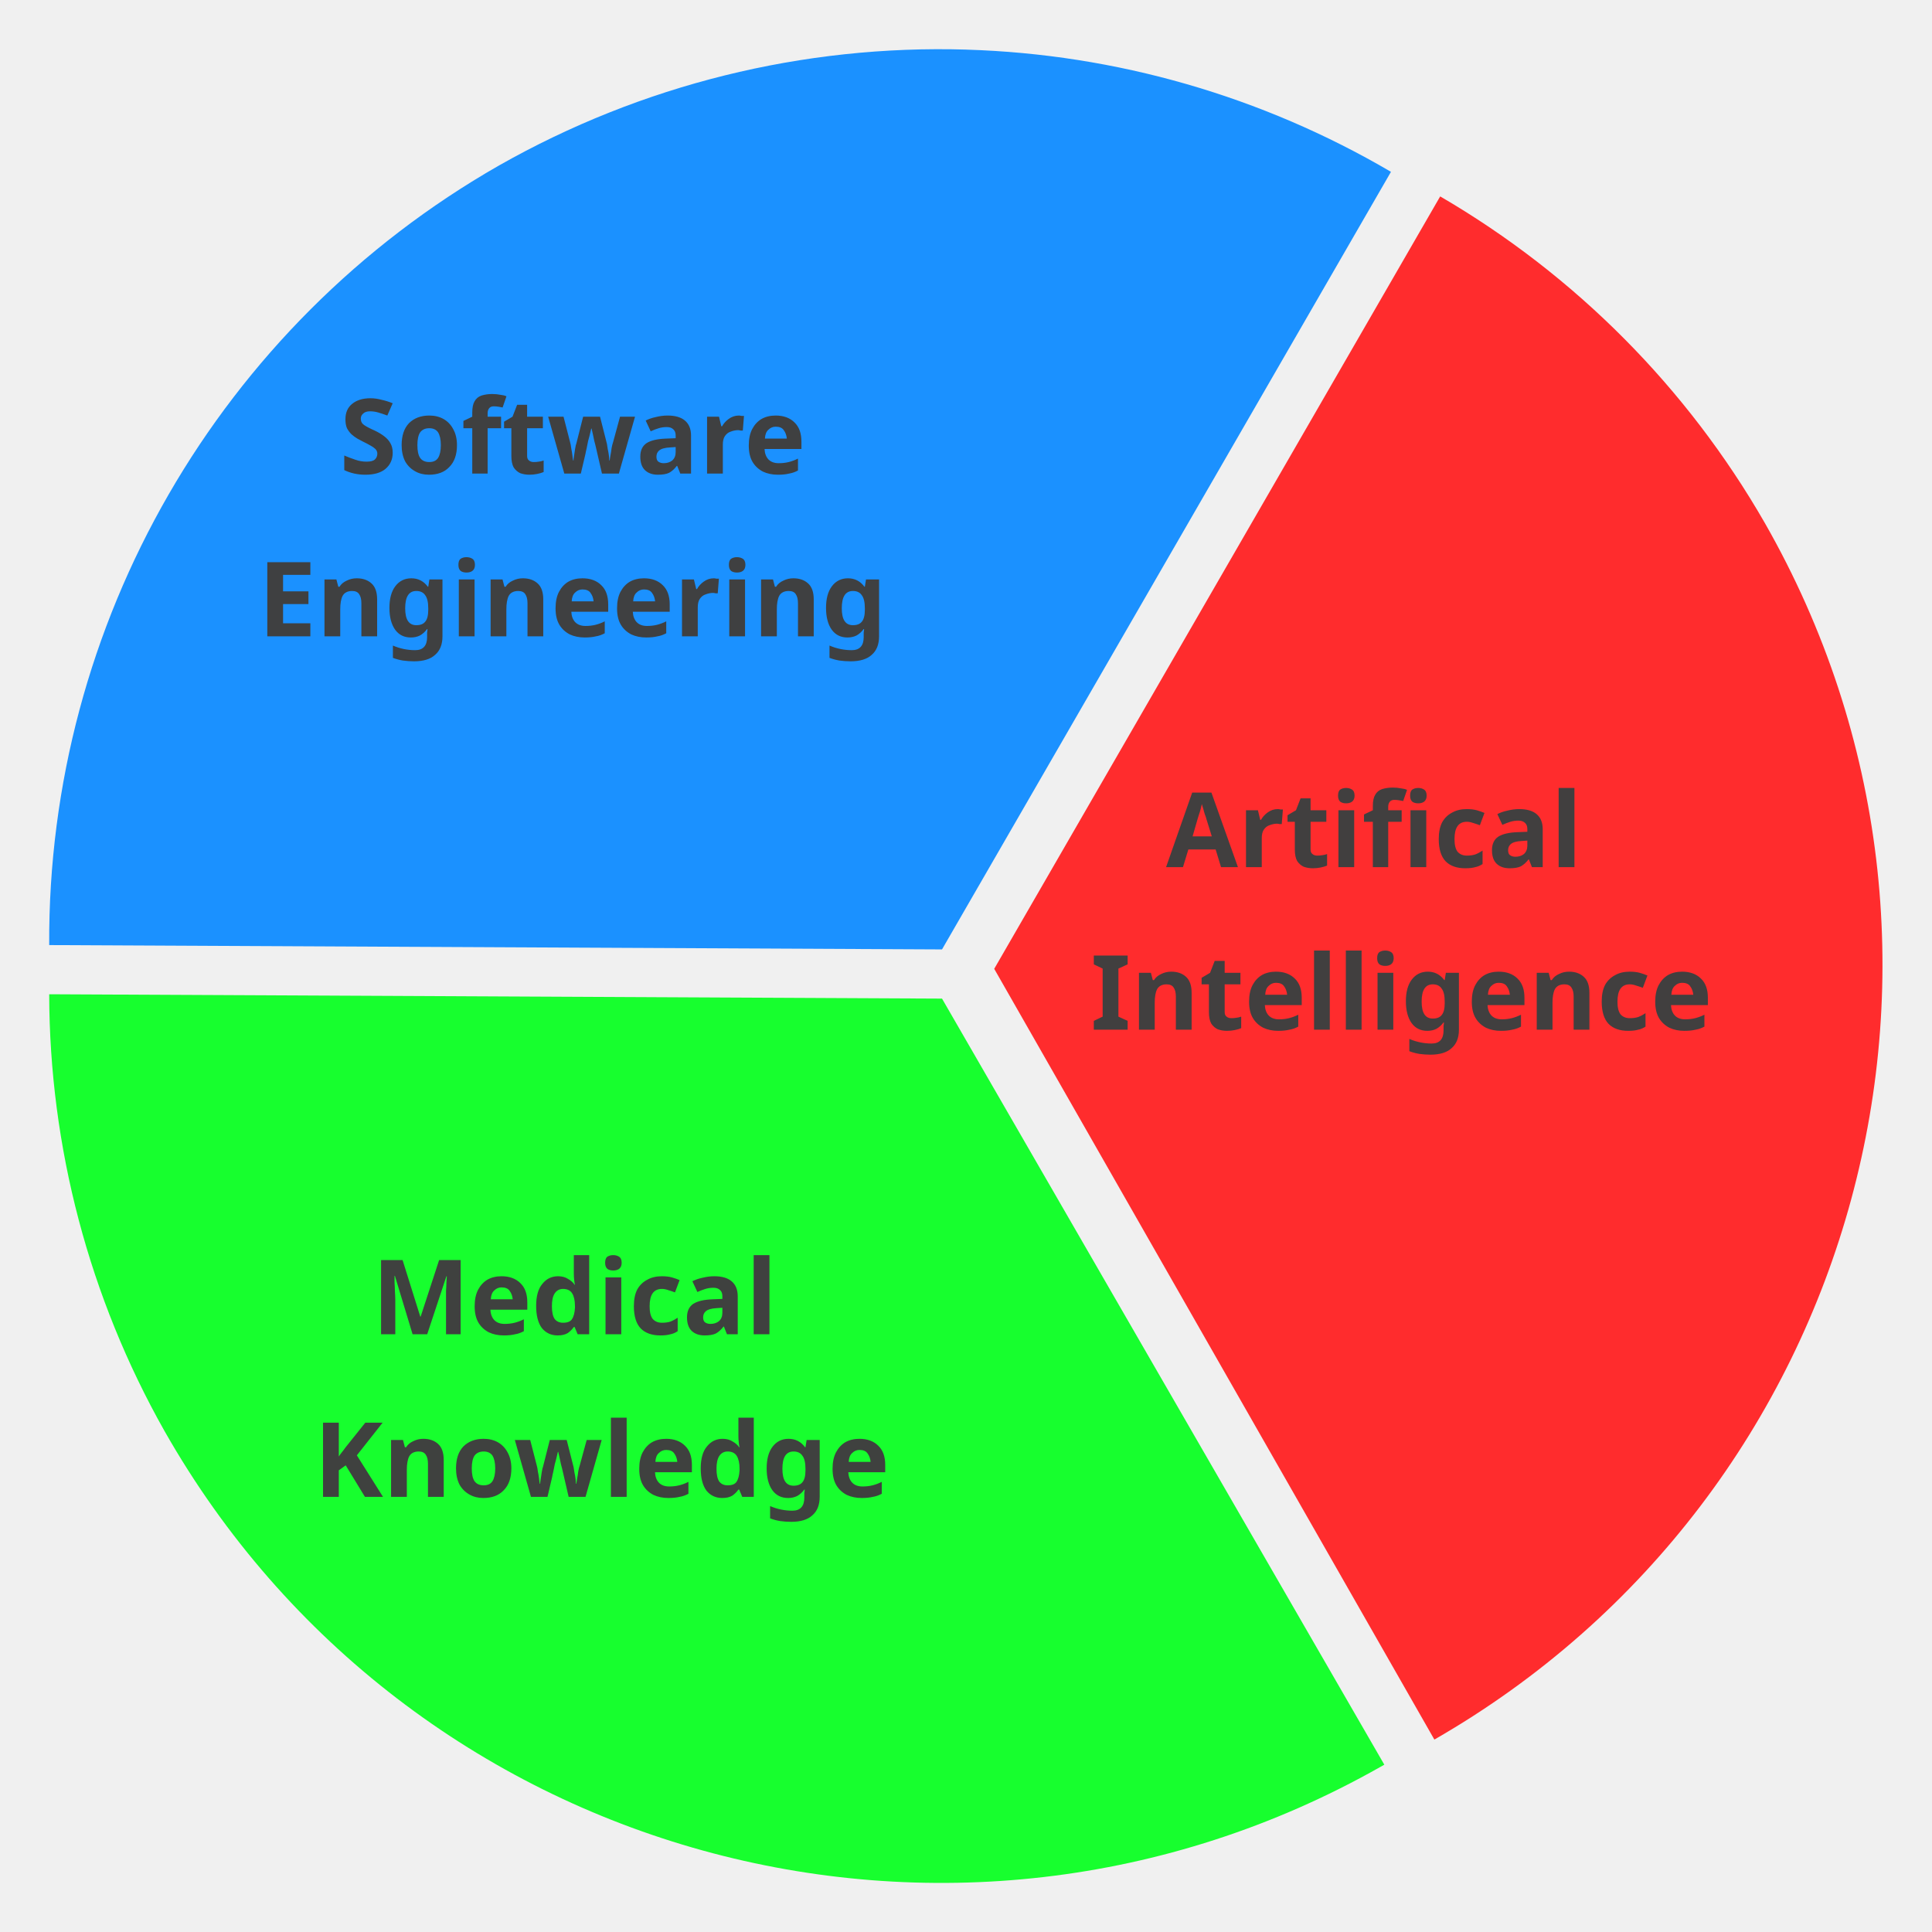
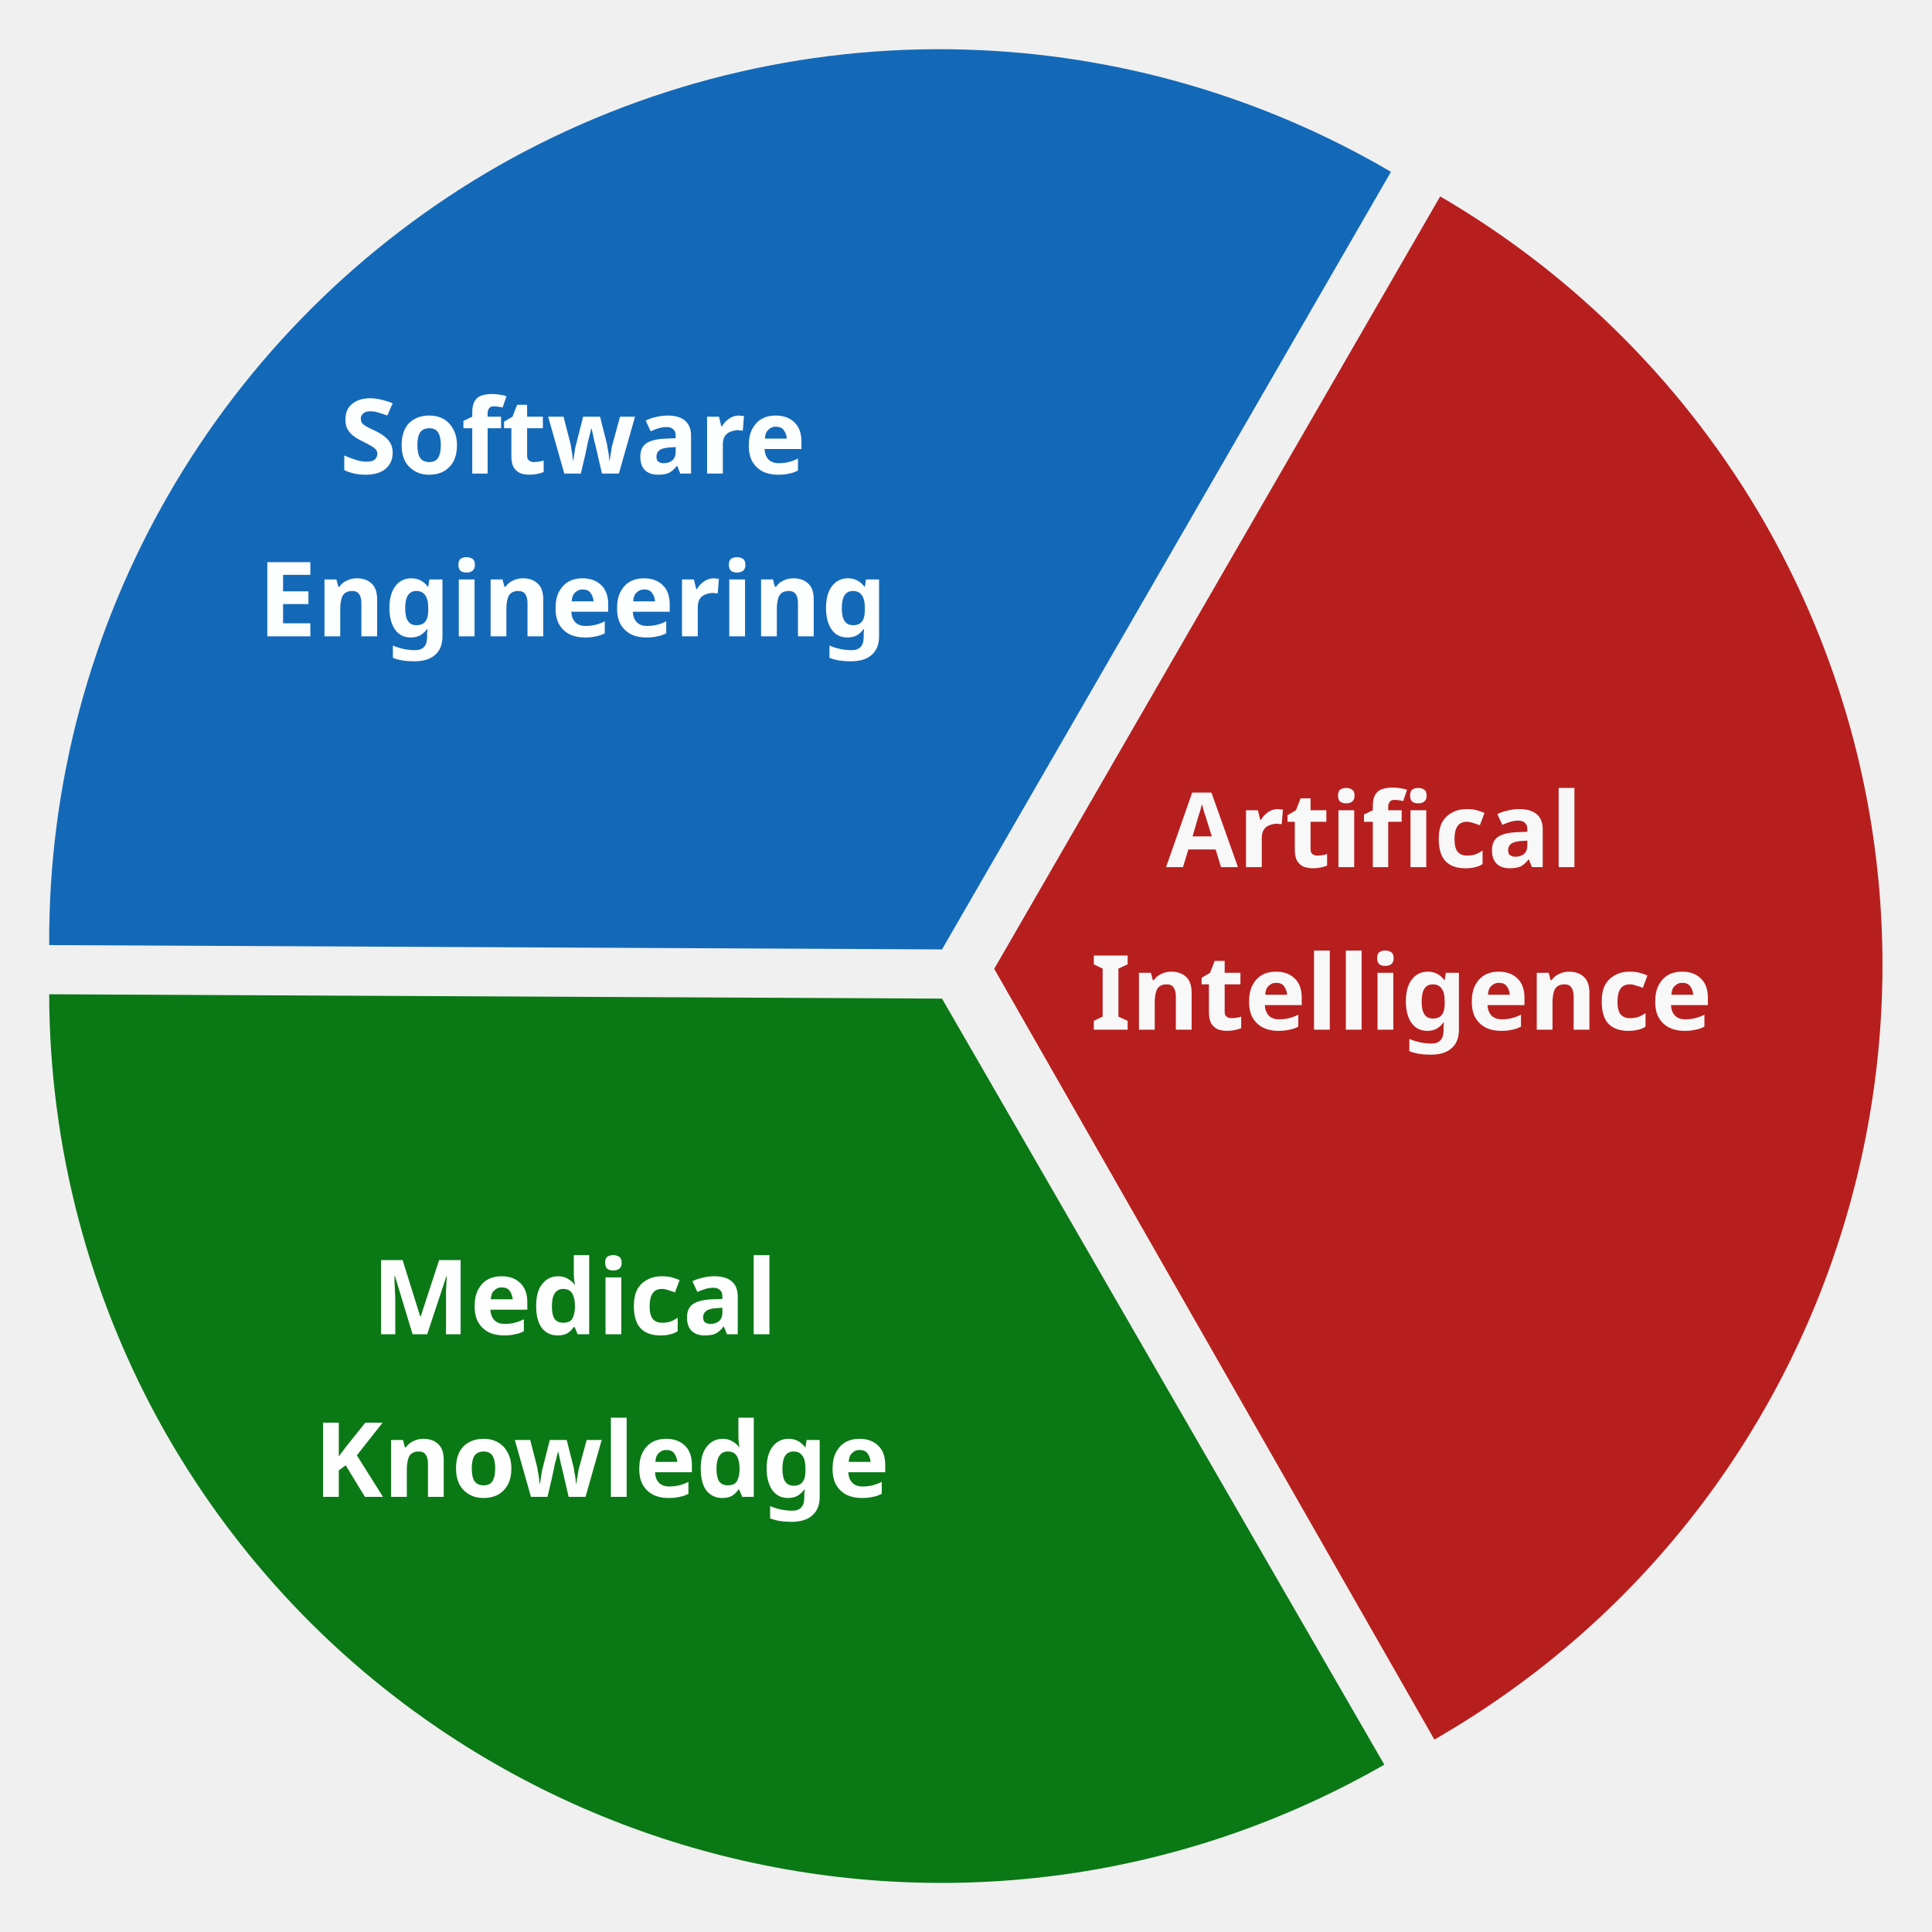
<svg xmlns="http://www.w3.org/2000/svg" width="78.527mm" height="78.546mm" viewBox="0 0 78.527 78.546" version="1.1" id="svg8">
  <defs id="defs2" />
  <g id="layer1" transform="translate(-85.312,-118.8952)">
-     <path style="color:#000000;clip-rule:nonzero;display:inline;overflow:visible;visibility:visible;opacity:1;isolation:auto;mix-blend-mode:normal;color-interpolation:sRGB;color-interpolation-filters:linearRGB;solid-color:#000000;solid-opacity:1;vector-effect:none;fill:#17ff2e;fill-opacity:1;fill-rule:nonzero;stroke:none;stroke-width:0.397;stroke-linecap:butt;stroke-linejoin:miter;stroke-miterlimit:4;stroke-dasharray:none;stroke-dashoffset:0;stroke-opacity:1;color-rendering:auto;image-rendering:auto;shape-rendering:auto;text-rendering:auto;enable-background:accumulate" d="M 141.592,190.639 123.61,159.494 87.312,159.317 a 36.286,36.286 0 0 0 4.684,17.75 36.286,36.286 0 0 0 49.426,13.668 z" id="path4548" />
-     <path style="color:#000000;clip-rule:nonzero;display:inline;overflow:visible;visibility:visible;opacity:1;isolation:auto;mix-blend-mode:normal;color-interpolation:sRGB;color-interpolation-filters:linearRGB;solid-color:#000000;solid-opacity:1;vector-effect:none;fill:#1b91ff;fill-opacity:1;fill-rule:nonzero;stroke:none;stroke-width:0.397;stroke-linecap:butt;stroke-linejoin:miter;stroke-miterlimit:4;stroke-dasharray:none;stroke-dashoffset:0;stroke-opacity:1;color-rendering:auto;image-rendering:auto;shape-rendering:auto;text-rendering:auto;enable-background:accumulate" d="m 124.609,120.912 c -6.649,-0.202 -13.225,1.428 -19.01,4.711 -11.366,6.493 -18.354,18.605 -18.287,31.695 l 36.298,0.176 0.121,-0.21 18.131,-31.403 c -5.244,-3.075 -11.177,-4.784 -17.254,-4.968 z" id="path4540" />
-     <path style="color:#000000;clip-rule:nonzero;display:inline;overflow:visible;visibility:visible;opacity:1;isolation:auto;mix-blend-mode:normal;color-interpolation:sRGB;color-interpolation-filters:linearRGB;solid-color:#000000;solid-opacity:1;vector-effect:none;fill:#ff2c2d;fill-opacity:1;fill-rule:nonzero;stroke:none;stroke-width:0.397;stroke-linecap:butt;stroke-linejoin:miter;stroke-miterlimit:4;stroke-dasharray:none;stroke-dashoffset:0;stroke-opacity:1;color-rendering:auto;image-rendering:auto;shape-rendering:auto;text-rendering:auto;enable-background:accumulate" d="m 143.863,126.88 -18.131,31.403 17.895,31.335 a 36.286,36.286 0 0 0 13.435,-49.46 36.286,36.286 0 0 0 -13.199,-13.278 z" id="path4485" />
-     <text xml:space="preserve" style="font-style:normal;font-variant:normal;font-weight:bold;font-stretch:normal;font-size:4.233px;line-height:6.615px;font-family:Sans;-inkscape-font-specification:'Sans Bold';text-align:center;letter-spacing:0px;word-spacing:0px;text-anchor:middle;opacity:0.99;fill:#3f3f3f;fill-opacity:1;stroke:none;stroke-width:0.265px;stroke-linecap:butt;stroke-linejoin:miter;stroke-opacity:1" x="112.449" y="138.149" id="text4552">
-       <tspan id="tspan4550" x="112.449" y="138.149" style="font-style:normal;font-variant:normal;font-weight:bold;font-stretch:normal;font-size:4.233px;font-family:Sans;-inkscape-font-specification:'Sans Bold';text-align:center;text-anchor:middle;fill:#3f3f3f;fill-opacity:1;stroke-width:0.265px">Software</tspan>
-       <tspan x="112.449" y="144.763" style="font-style:normal;font-variant:normal;font-weight:bold;font-stretch:normal;font-size:4.233px;font-family:Sans;-inkscape-font-specification:'Sans Bold';text-align:center;text-anchor:middle;fill:#3f3f3f;fill-opacity:1;stroke-width:0.265px" id="tspan4556">Engineering</tspan>
-       <tspan x="112.449" y="151.378" style="font-style:normal;font-variant:normal;font-weight:bold;font-stretch:normal;font-size:4.233px;font-family:Sans;-inkscape-font-specification:'Sans Bold';text-align:center;text-anchor:middle;fill:#3f3f3f;fill-opacity:1;stroke-width:0.265px" id="tspan4554" />
+     <path style="color:#000000;clip-rule:nonzero;display:inline;overflow:visible;visibility:visible;opacity:1;isolation:auto;mix-blend-mode:normal;color-interpolation:sRGB;color-interpolation-filters:linearRGB;solid-color:#000000;solid-opacity:1;vector-effect:none;fill:#0b7816;fill-opacity:1;fill-rule:nonzero;stroke:none;stroke-width:0.397;stroke-linecap:butt;stroke-linejoin:miter;stroke-miterlimit:4;stroke-dasharray:none;stroke-dashoffset:0;stroke-opacity:1;color-rendering:auto;image-rendering:auto;shape-rendering:auto;text-rendering:auto;enable-background:accumulate" d="M 141.592,190.639 123.61,159.494 87.312,159.317 a 36.286,36.286 0 0 0 4.684,17.75 36.286,36.286 0 0 0 49.426,13.668 z" id="path4548" />
+     <path style="color:#000000;clip-rule:nonzero;display:inline;overflow:visible;visibility:visible;opacity:1;isolation:auto;mix-blend-mode:normal;color-interpolation:sRGB;color-interpolation-filters:linearRGB;solid-color:#000000;solid-opacity:1;vector-effect:none;fill:#1369b8;fill-opacity:1;fill-rule:nonzero;stroke:none;stroke-width:0.397;stroke-linecap:butt;stroke-linejoin:miter;stroke-miterlimit:4;stroke-dasharray:none;stroke-dashoffset:0;stroke-opacity:1;color-rendering:auto;image-rendering:auto;shape-rendering:auto;text-rendering:auto;enable-background:accumulate" d="m 124.609,120.912 c -6.649,-0.202 -13.225,1.428 -19.01,4.711 -11.366,6.493 -18.354,18.605 -18.287,31.695 l 36.298,0.176 0.121,-0.21 18.131,-31.403 c -5.244,-3.075 -11.177,-4.784 -17.254,-4.968 z" id="path4540" />
+     <path style="color:#000000;clip-rule:nonzero;display:inline;overflow:visible;visibility:visible;opacity:1;isolation:auto;mix-blend-mode:normal;color-interpolation:sRGB;color-interpolation-filters:linearRGB;solid-color:#000000;solid-opacity:1;vector-effect:none;fill:#b71f1f;fill-opacity:1;fill-rule:nonzero;stroke:none;stroke-width:0.397;stroke-linecap:butt;stroke-linejoin:miter;stroke-miterlimit:4;stroke-dasharray:none;stroke-dashoffset:0;stroke-opacity:1;color-rendering:auto;image-rendering:auto;shape-rendering:auto;text-rendering:auto;enable-background:accumulate" d="m 143.863,126.88 -18.131,31.403 17.895,31.335 a 36.286,36.286 0 0 0 13.435,-49.46 36.286,36.286 0 0 0 -13.199,-13.278 z" id="path4485" />
+     <text xml:space="preserve" style="font-style:normal;font-variant:normal;font-weight:bold;font-stretch:normal;font-size:4.233px;line-height:6.615px;font-family:Sans;-inkscape-font-specification:'Sans Bold';text-align:center;letter-spacing:0px;word-spacing:0px;text-anchor:middle;opacity:0.99;fill:#ffffff;fill-opacity:1;stroke:none;stroke-width:0.265px;stroke-linecap:butt;stroke-linejoin:miter;stroke-opacity:1;" x="112.449" y="138.149" id="text4552">
+       <tspan id="tspan4550" x="112.449" y="138.149" style="font-style:normal;font-variant:normal;font-weight:bold;font-stretch:normal;font-size:4.233px;font-family:Sans;-inkscape-font-specification:'Sans Bold';text-align:center;text-anchor:middle;fill:#ffffff;fill-opacity:1;stroke-width:0.265px;">Software</tspan>
+       <tspan x="112.449" y="144.763" style="font-style:normal;font-variant:normal;font-weight:bold;font-stretch:normal;font-size:4.233px;font-family:Sans;-inkscape-font-specification:'Sans Bold';text-align:center;text-anchor:middle;fill:#ffffff;fill-opacity:1;stroke-width:0.265px;" id="tspan4556">Engineering</tspan>
+       <tspan x="112.449" y="151.378" style="font-style:normal;font-variant:normal;font-weight:bold;font-stretch:normal;font-size:4.233px;font-family:Sans;-inkscape-font-specification:'Sans Bold';text-align:center;text-anchor:middle;fill:#ffffff;fill-opacity:1;stroke-width:0.265px;" id="tspan4554" />
    </text>
-     <text xml:space="preserve" style="font-style:normal;font-variant:normal;font-weight:bold;font-stretch:normal;font-size:4.233px;line-height:6.615px;font-family:Sans;-inkscape-font-specification:'Sans Bold';text-align:center;letter-spacing:0px;word-spacing:0px;text-anchor:middle;opacity:0.99;fill:#3f3f3f;fill-opacity:1;stroke:none;stroke-width:0.265px;stroke-linecap:butt;stroke-linejoin:miter;stroke-opacity:1" x="112.526" y="173.139" id="text4552-7">
-       <tspan x="112.526" y="173.139" style="font-style:normal;font-variant:normal;font-weight:bold;font-stretch:normal;font-size:4.233px;font-family:Sans;-inkscape-font-specification:'Sans Bold';text-align:center;text-anchor:middle;fill:#3f3f3f;fill-opacity:1;stroke-width:0.265px" id="tspan4554-5">Medical</tspan>
-       <tspan x="112.526" y="179.753" style="font-style:normal;font-variant:normal;font-weight:bold;font-stretch:normal;font-size:4.233px;font-family:Sans;-inkscape-font-specification:'Sans Bold';text-align:center;text-anchor:middle;fill:#3f3f3f;fill-opacity:1;stroke-width:0.265px" id="tspan4607">Knowledge</tspan>
+     <text xml:space="preserve" style="font-style:normal;font-variant:normal;font-weight:bold;font-stretch:normal;font-size:4.233px;line-height:6.615px;font-family:Sans;-inkscape-font-specification:'Sans Bold';text-align:center;letter-spacing:0px;word-spacing:0px;text-anchor:middle;opacity:0.99;fill:#ffffff;fill-opacity:1;stroke:none;stroke-width:0.265px;stroke-linecap:butt;stroke-linejoin:miter;stroke-opacity:1;" x="112.526" y="173.139" id="text4552-7">
+       <tspan x="112.526" y="173.139" style="font-style:normal;font-variant:normal;font-weight:bold;font-stretch:normal;font-size:4.233px;font-family:Sans;-inkscape-font-specification:'Sans Bold';text-align:center;text-anchor:middle;fill:#ffffff;fill-opacity:1;stroke-width:0.265px;" id="tspan4554-5">Medical</tspan>
+       <tspan x="112.526" y="179.753" style="font-style:normal;font-variant:normal;font-weight:bold;font-stretch:normal;font-size:4.233px;font-family:Sans;-inkscape-font-specification:'Sans Bold';text-align:center;text-anchor:middle;fill:#ffffff;fill-opacity:1;stroke-width:0.265px;" id="tspan4607">Knowledge</tspan>
    </text>
-     <text xml:space="preserve" style="font-style:normal;font-variant:normal;font-weight:bold;font-stretch:normal;font-size:4.233px;line-height:6.615px;font-family:Sans;-inkscape-font-specification:'Sans Bold';text-align:center;letter-spacing:0px;word-spacing:0px;text-anchor:middle;opacity:0.99;fill:#3f3f3f;fill-opacity:1;stroke:none;stroke-width:0.265px;stroke-linecap:butt;stroke-linejoin:miter;stroke-opacity:1" x="145.031" y="154.145" id="text4552-6">
-       <tspan id="tspan4550-2" x="145.031" y="154.145" style="font-style:normal;font-variant:normal;font-weight:bold;font-stretch:normal;font-size:4.233px;font-family:Sans;-inkscape-font-specification:'Sans Bold';text-align:center;text-anchor:middle;fill:#3f3f3f;fill-opacity:1;stroke-width:0.265px">Artifical</tspan>
-       <tspan x="145.031" y="160.76" style="font-style:normal;font-variant:normal;font-weight:bold;font-stretch:normal;font-size:4.233px;font-family:Sans;-inkscape-font-specification:'Sans Bold';text-align:center;text-anchor:middle;fill:#3f3f3f;fill-opacity:1;stroke-width:0.265px" id="tspan4554-1">Intelligence</tspan>
+     <text xml:space="preserve" style="font-style:normal;font-variant:normal;font-weight:bold;font-stretch:normal;font-size:4.233px;line-height:6.615px;font-family:Sans;-inkscape-font-specification:'Sans Bold';text-align:center;letter-spacing:0px;word-spacing:0px;text-anchor:middle;opacity:0.99;fill:#fafafa;fill-opacity:1;stroke:none;stroke-width:0.265px;stroke-linecap:butt;stroke-linejoin:miter;stroke-opacity:1;" x="145.031" y="154.145" id="text4552-6">
+       <tspan id="tspan4550-2" x="145.031" y="154.145" style="font-style:normal;font-variant:normal;font-weight:bold;font-stretch:normal;font-size:4.233px;font-family:Sans;-inkscape-font-specification:'Sans Bold';text-align:center;text-anchor:middle;fill:#fafafa;fill-opacity:1;stroke-width:0.265px;">Artifical</tspan>
+       <tspan x="145.031" y="160.76" style="font-style:normal;font-variant:normal;font-weight:bold;font-stretch:normal;font-size:4.233px;font-family:Sans;-inkscape-font-specification:'Sans Bold';text-align:center;text-anchor:middle;fill:#fafafa;fill-opacity:1;stroke-width:0.265px;" id="tspan4554-1">Intelligence</tspan>
    </text>
  </g>
</svg>
